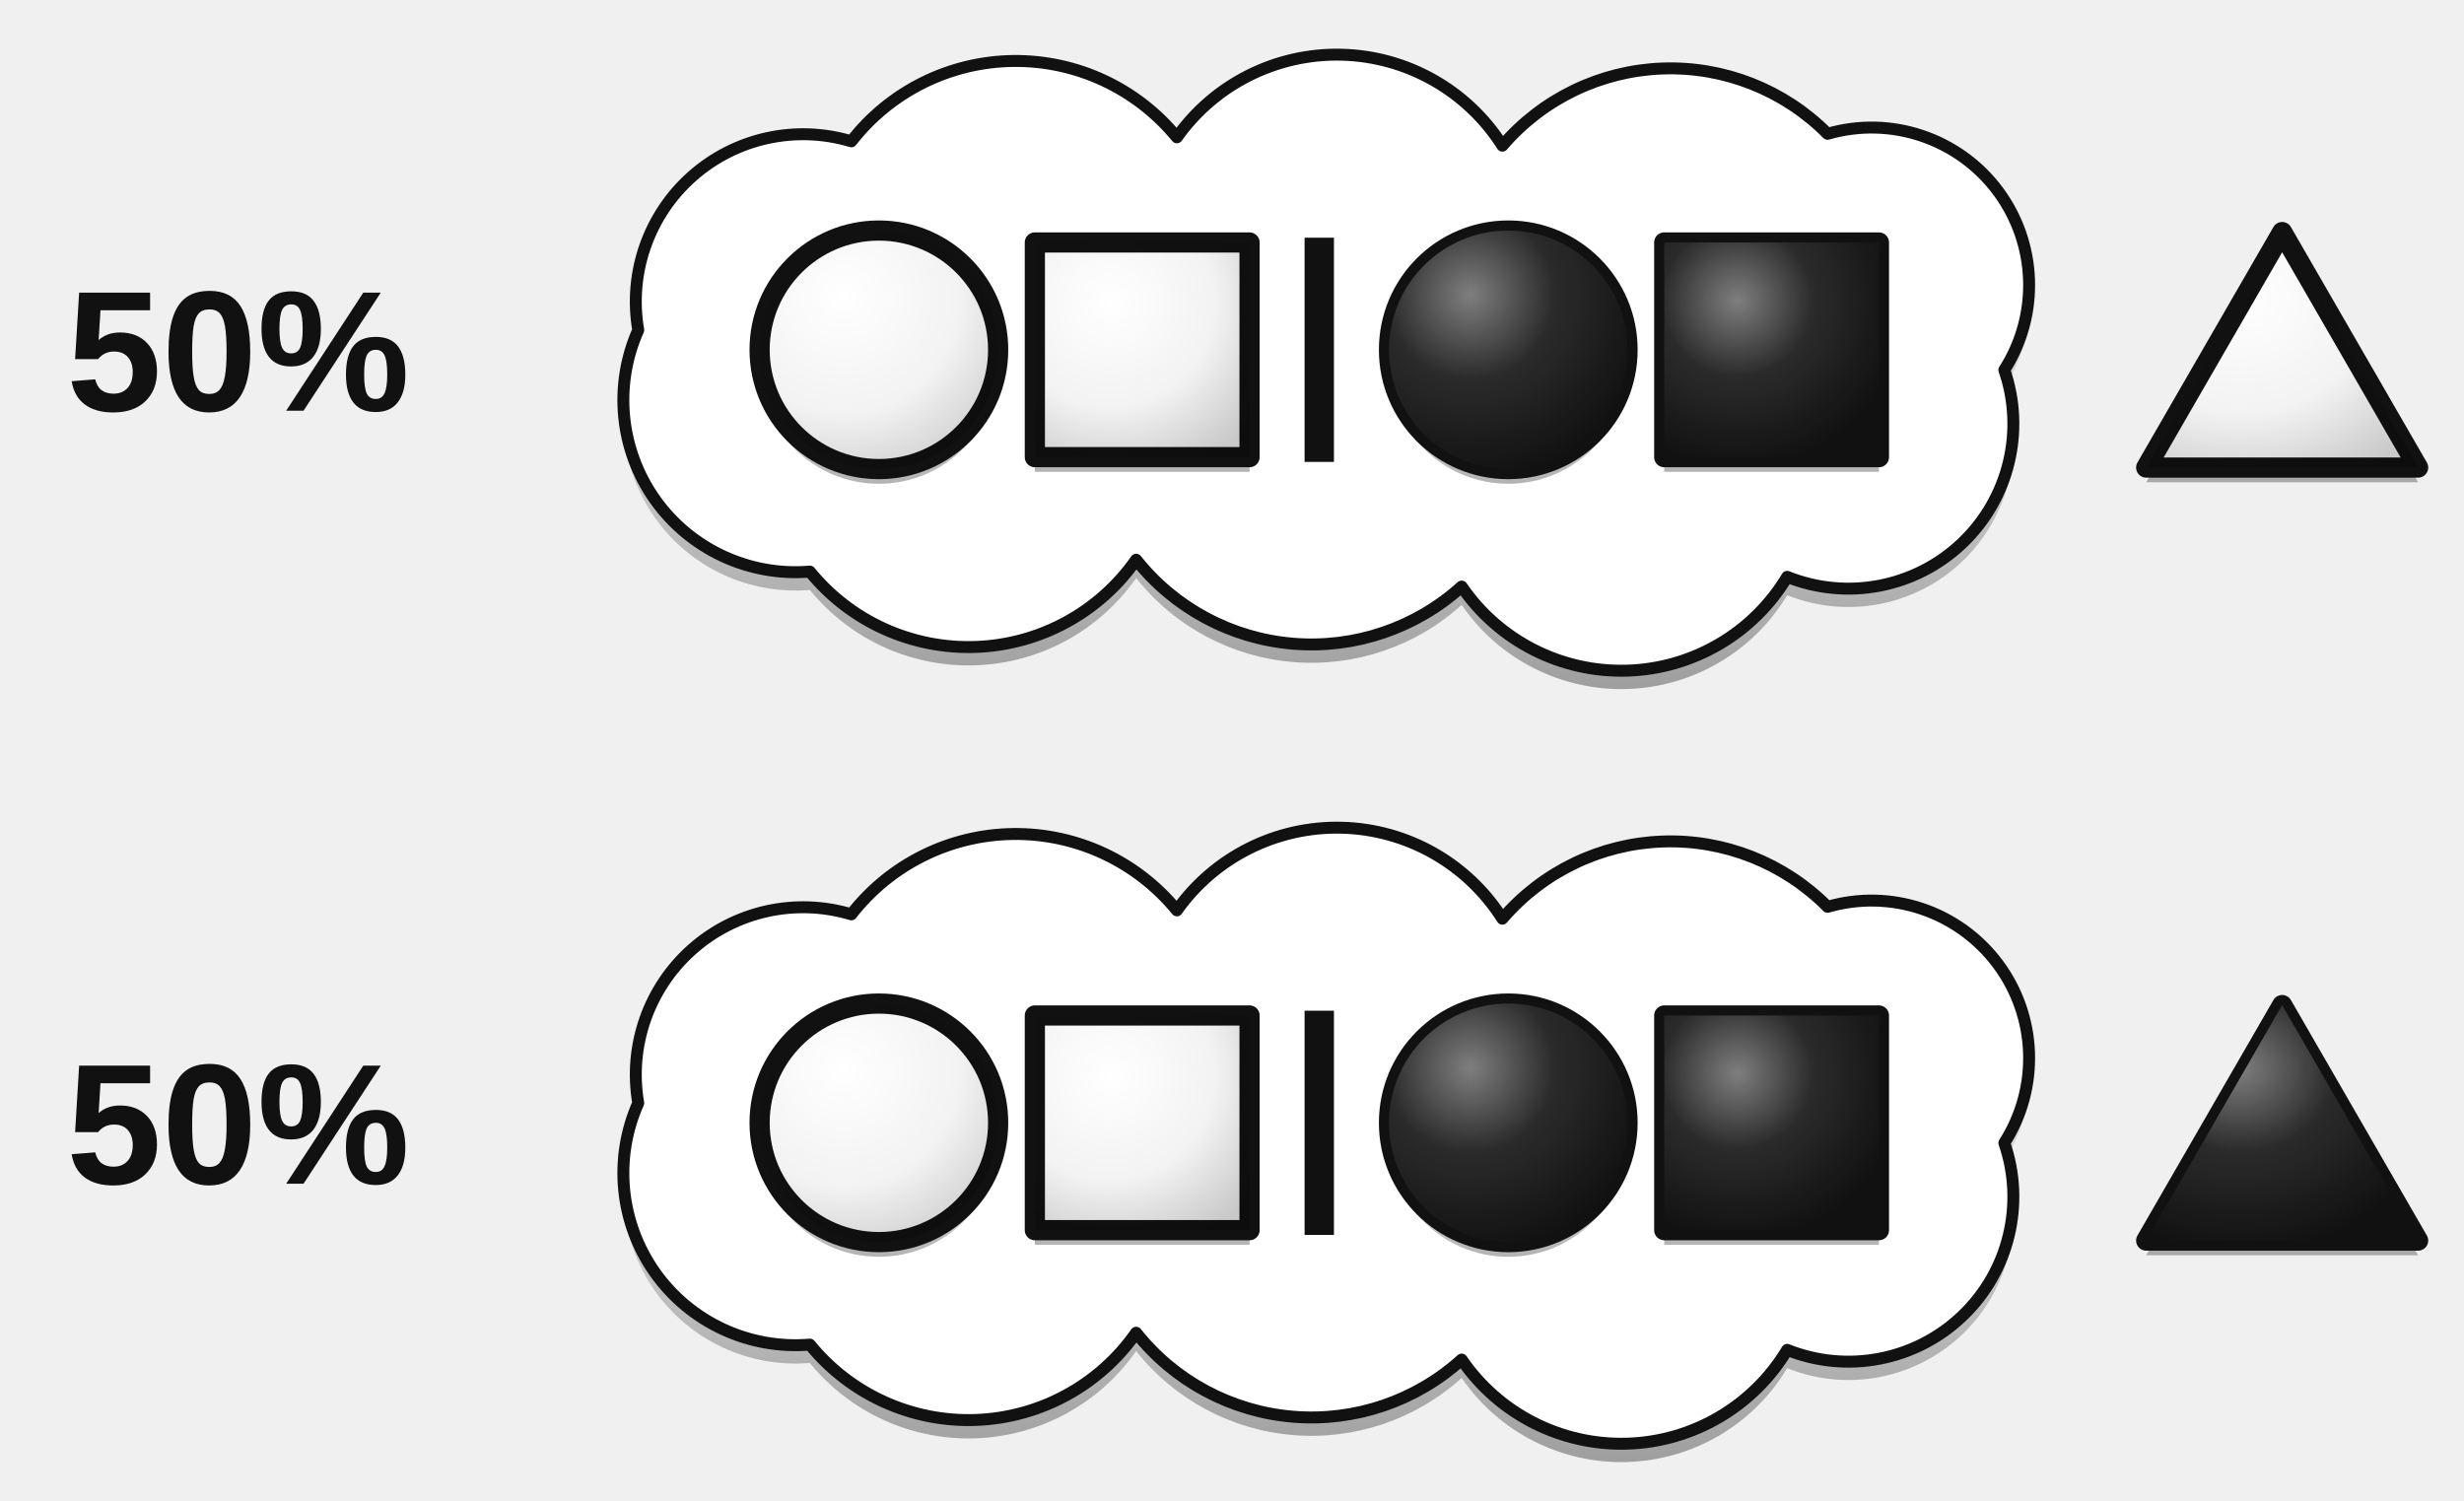
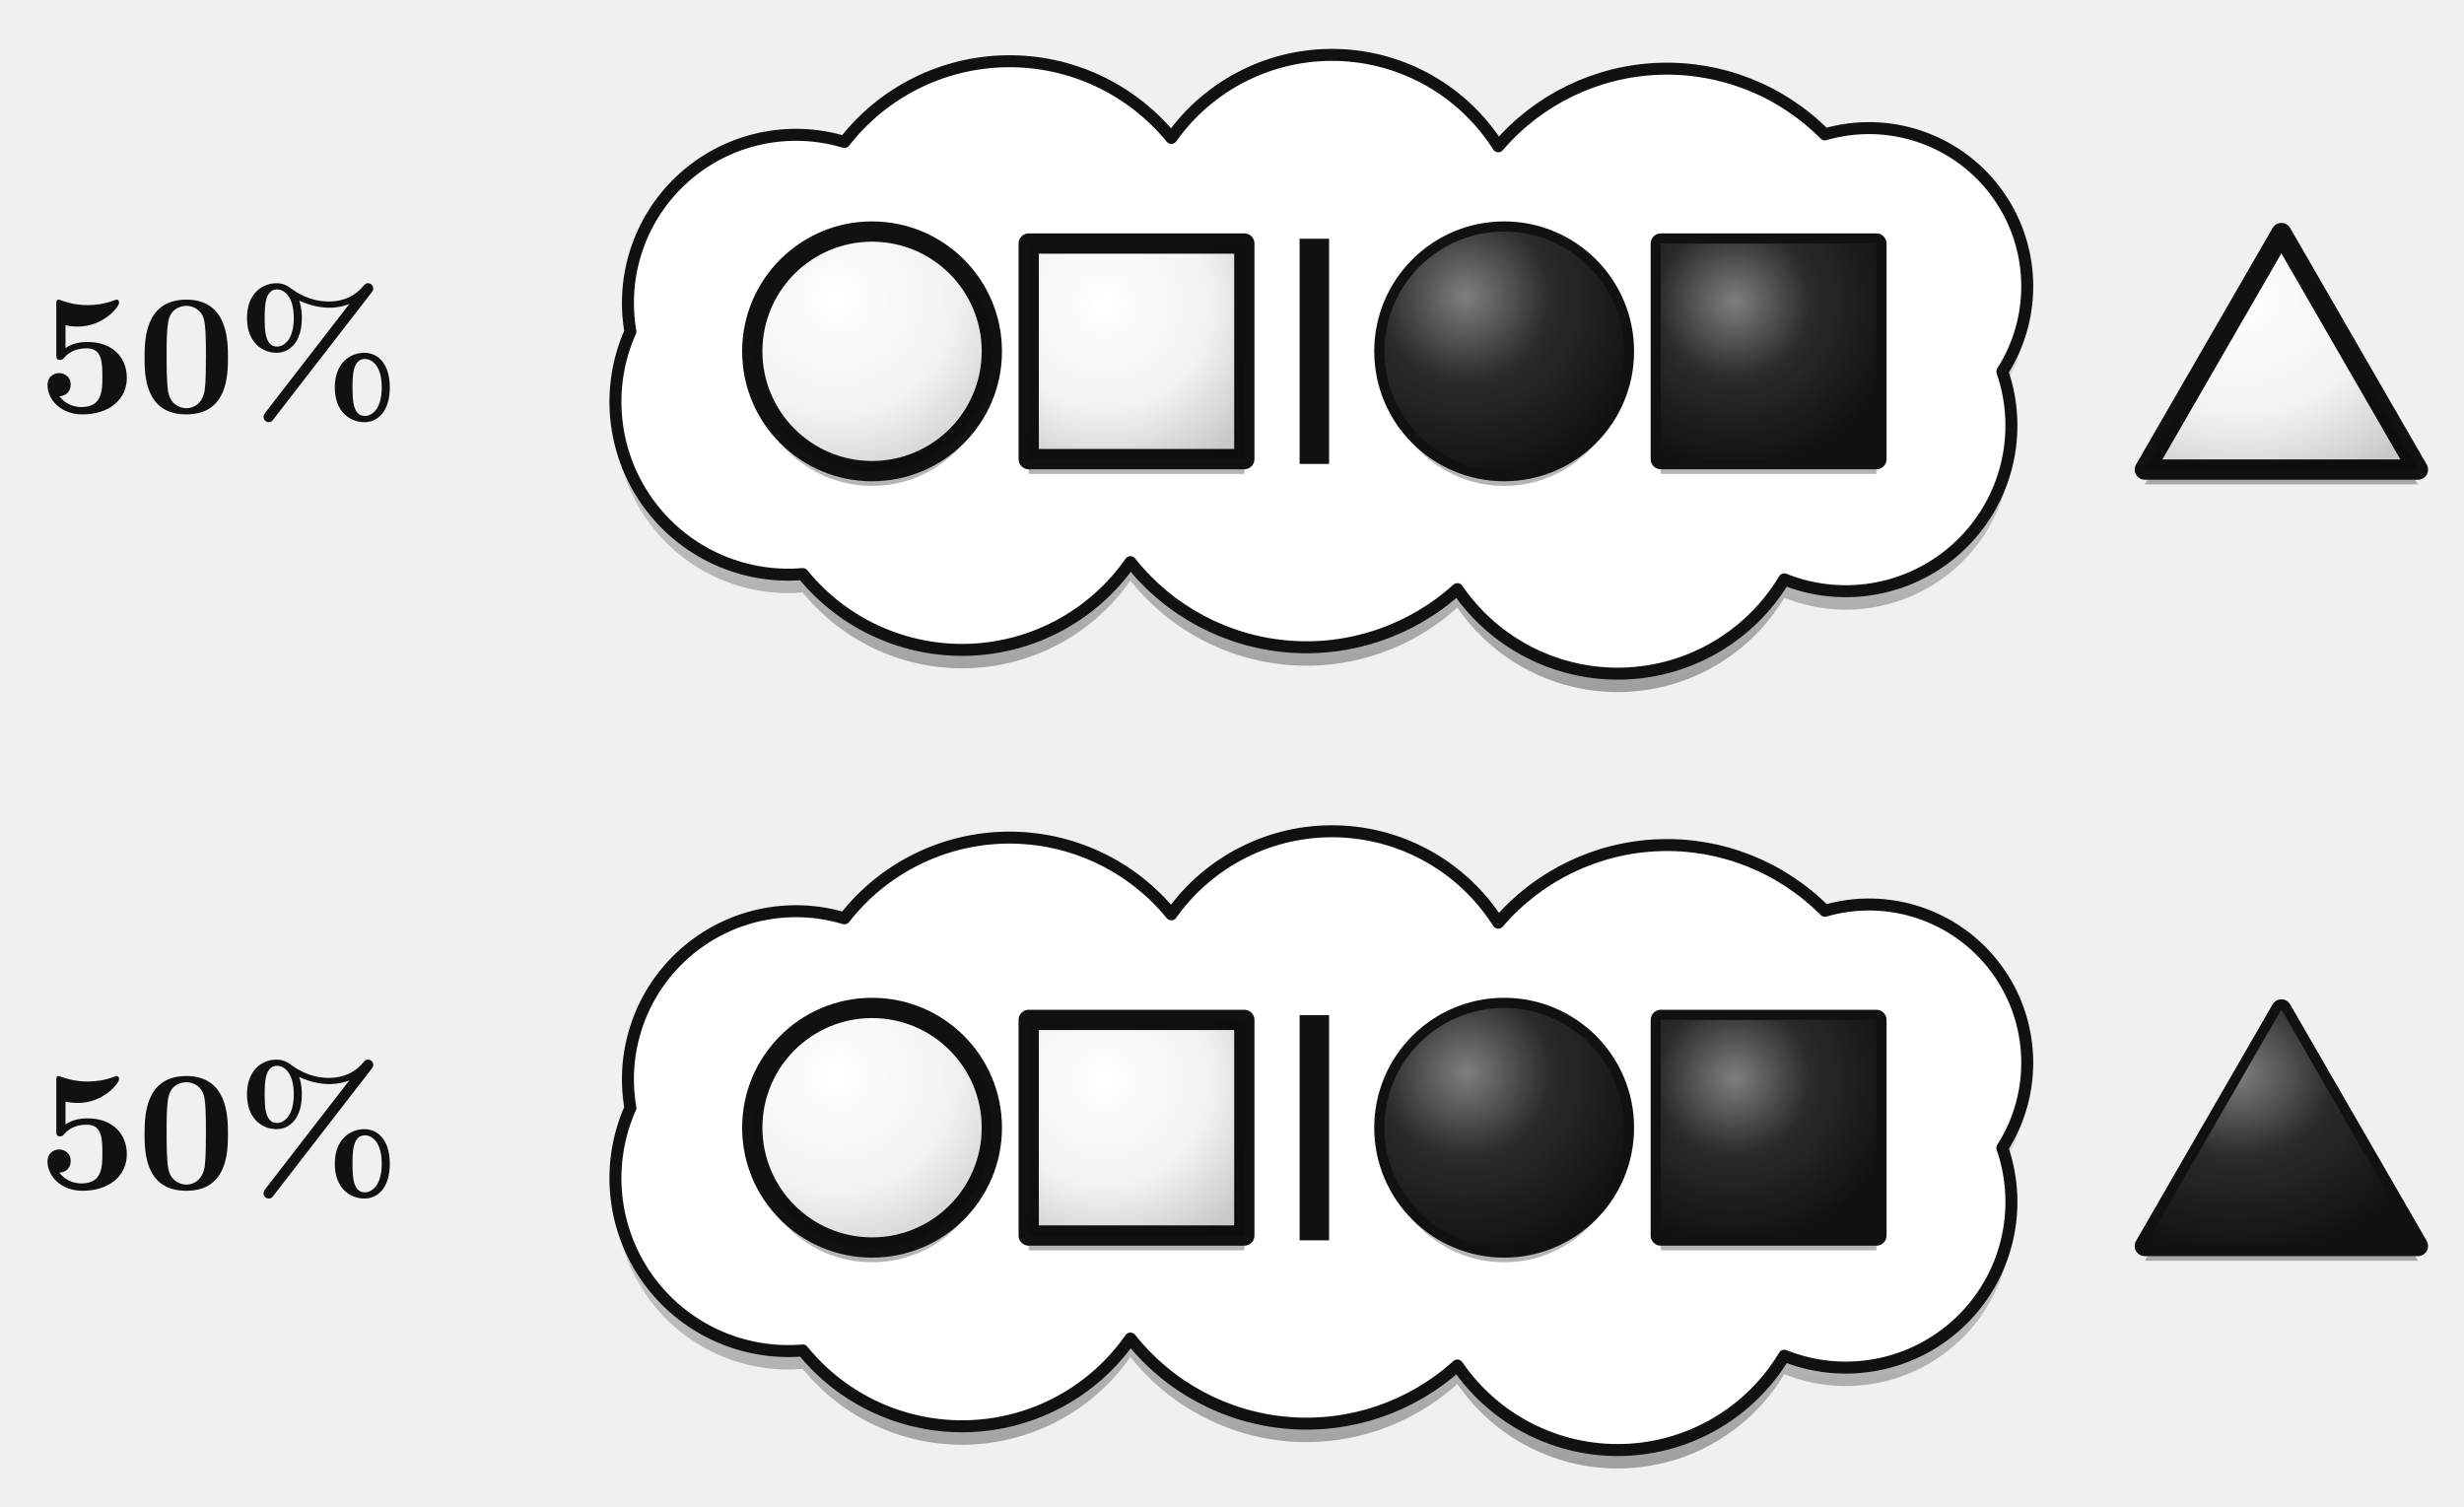
- <svg xmlns="http://www.w3.org/2000/svg" viewBox="-5 -3 268.562 163.516" width="268.562" height="163.516" shape-rendering="geometricPrecision">
+ <svg xmlns="http://www.w3.org/2000/svg" viewBox="-5 -3 267.412 163.516" width="267.412" height="163.516" shape-rendering="geometricPrecision">
  <defs>
    <linearGradient id="ms-pipe" x1="0" y1="0" x2="1" y2="0">
      <stop offset="0%" stop-color="#a9a9a9" />
      <stop offset="32%" stop-color="#e9e9e9" />
      <stop offset="62%" stop-color="#d9d9d9" />
      <stop offset="100%" stop-color="#989898" />
    </linearGradient>
    <linearGradient id="ms-gate" x1="0" y1="0" x2="0" y2="1">
      <stop offset="0%" stop-color="#f4f4f4" />
      <stop offset="100%" stop-color="#d2d2d2" />
    </linearGradient>
    <linearGradient id="ms-shadow" x1="0" y1="0" x2="0" y2="1">
      <stop offset="0%" stop-color="#000000" stop-opacity="0" />
      <stop offset="55%" stop-color="#000000" stop-opacity="0.119" />
      <stop offset="100%" stop-color="#000000" stop-opacity="0.34" />
    </linearGradient>
    <linearGradient id="ms-qubit-shadow" x1="0" y1="0" x2="0" y2="1">
      <stop offset="0%" stop-color="#000000" stop-opacity="0" />
      <stop offset="55%" stop-color="#000000" stop-opacity="0.105" />
      <stop offset="100%" stop-color="#000000" stop-opacity="0.3" />
    </linearGradient>
    <radialGradient id="ms-qubit-lit" cx="0.34" cy="0.27" r="0.78">
      <stop offset="0%" stop-color="#ffffff" stop-opacity="0.46" />
      <stop offset="45%" stop-color="#ffffff" stop-opacity="0.11" />
      <stop offset="100%" stop-color="#ffffff" stop-opacity="0" />
    </radialGradient>
    <radialGradient id="ms-qubit-dim" cx="0.35" cy="0.28" r="0.85">
      <stop offset="0%" stop-color="#000000" stop-opacity="0" />
      <stop offset="58%" stop-color="#000000" stop-opacity="0.05" />
      <stop offset="100%" stop-color="#000000" stop-opacity="0.21" />
    </radialGradient>
  </defs>
  <g>
-     <text x="39.664" y="41.768" text-anchor="end" font-family="ui-sans-serif, system-ui, -apple-system, 'Helvetica Neue', Arial, sans-serif" font-size="18.7" font-weight="600" fill="#111111">50%</text>
+     <text x="38.514" y="41.768" text-anchor="end" font-family="'Latin Modern Roman', 'CMU Serif', 'Computer Modern', 'Latin Modern Roman 10', 'Times New Roman', Times, serif" font-size="18.7" font-weight="600" fill="#111111">50%</text>
    <g transform="translate(0 2)">
-       <path d="M87.793 12.406A22.695 22.695 0 0 1 123.273 11.968A21.368 21.368 0 0 1 158.752 12.878A24.124 24.124 0 0 1 194.198 11.586A17.173 17.173 0 0 1 213.461 37.324A17.973 17.973 0 0 1 189.793 59.875A21.086 21.086 0 0 1 154.313 60.934A24.384 24.384 0 0 1 118.834 58.008A22.288 22.288 0 0 1 83.27 59.302A18.76 18.76 0 0 1 64.565 32.975A18.236 18.236 0 0 1 87.793 12.406Z" fill="url(#ms-shadow)" stroke="none" />
+       <path d="M86.643 12.406A22.695 22.695 0 0 1 122.123 11.968A21.368 21.368 0 0 1 157.602 12.878A24.124 24.124 0 0 1 193.048 11.586A17.173 17.173 0 0 1 212.311 37.324A17.973 17.973 0 0 1 188.643 59.875A21.086 21.086 0 0 1 153.163 60.934A24.384 24.384 0 0 1 117.684 58.008A22.288 22.288 0 0 1 82.12 59.302A18.76 18.76 0 0 1 63.415 32.975A18.236 18.236 0 0 1 86.643 12.406Z" fill="url(#ms-shadow)" stroke="none" />
    </g>
-     <path d="M87.793 12.406A22.695 22.695 0 0 1 123.273 11.968A21.368 21.368 0 0 1 158.752 12.878A24.124 24.124 0 0 1 194.198 11.586A17.173 17.173 0 0 1 213.461 37.324A17.973 17.973 0 0 1 189.793 59.875A21.086 21.086 0 0 1 154.313 60.934A24.384 24.384 0 0 1 118.834 58.008A22.288 22.288 0 0 1 83.27 59.302A18.76 18.76 0 0 1 64.565 32.975A18.236 18.236 0 0 1 87.793 12.406Z" fill="#ffffff" stroke="#111111" stroke-width="1.3" stroke-linejoin="round" />
-     <g transform="translate(90.793 35.129)">
+     <path d="M86.643 12.406A22.695 22.695 0 0 1 122.123 11.968A21.368 21.368 0 0 1 157.602 12.878A24.124 24.124 0 0 1 193.048 11.586A17.173 17.173 0 0 1 212.311 37.324A17.973 17.973 0 0 1 188.643 59.875A21.086 21.086 0 0 1 153.163 60.934A24.384 24.384 0 0 1 117.684 58.008A22.288 22.288 0 0 1 82.12 59.302A18.76 18.76 0 0 1 63.415 32.975A18.236 18.236 0 0 1 86.643 12.406Z" fill="#ffffff" stroke="#111111" stroke-width="1.3" stroke-linejoin="round" />
+     <g transform="translate(89.643 35.129)">
      <g transform="translate(0 1.6)">
        <path d="M-13 0A13 13 0 1 0 13 0A13 13 0 1 0 -13 0Z" fill="url(#ms-qubit-shadow)" stroke="none" />
      </g>
      <path d="M-13 0A13 13 0 1 0 13 0A13 13 0 1 0 -13 0Z" fill="#ffffff" stroke="#111111" stroke-width="2.2" stroke-linejoin="round" />
      <path d="M-13 0A13 13 0 1 0 13 0A13 13 0 1 0 -13 0Z" fill="url(#ms-qubit-dim)" stroke="none" />
    </g>
-     <g transform="translate(119.493 35.129)">
+     <g transform="translate(118.343 35.129)">
      <g transform="translate(0 1.6)">
        <path d="M-11.7 -11.7L11.7 -11.7L11.7 11.7L-11.7 11.7Z" fill="url(#ms-qubit-shadow)" stroke="none" />
      </g>
      <path d="M-11.7 -11.7L11.7 -11.7L11.7 11.7L-11.7 11.7Z" fill="#ffffff" stroke="#111111" stroke-width="2.2" stroke-linejoin="round" />
      <path d="M-11.7 -11.7L11.7 -11.7L11.7 11.7L-11.7 11.7Z" fill="url(#ms-qubit-dim)" stroke="none" />
    </g>
-     <g transform="translate(159.393 35.129)">
+     <g transform="translate(158.243 35.129)">
      <g transform="translate(0 1.6)">
        <path d="M-13 0A13 13 0 1 0 13 0A13 13 0 1 0 -13 0Z" fill="url(#ms-qubit-shadow)" stroke="none" />
      </g>
      <path d="M-13 0A13 13 0 1 0 13 0A13 13 0 1 0 -13 0Z" fill="#111111" stroke="#111111" stroke-width="2.2" stroke-linejoin="round" />
      <path d="M-13 0A13 13 0 1 0 13 0A13 13 0 1 0 -13 0Z" fill="url(#ms-qubit-lit)" stroke="none" />
    </g>
-     <g transform="translate(188.093 35.129)">
+     <g transform="translate(186.943 35.129)">
      <g transform="translate(0 1.6)">
        <path d="M-11.7 -11.7L11.7 -11.7L11.7 11.7L-11.7 11.7Z" fill="url(#ms-qubit-shadow)" stroke="none" />
      </g>
      <path d="M-11.7 -11.7L11.7 -11.7L11.7 11.7L-11.7 11.7Z" fill="#111111" stroke="#111111" stroke-width="2.2" stroke-linejoin="round" />
      <path d="M-11.7 -11.7L11.7 -11.7L11.7 11.7L-11.7 11.7Z" fill="url(#ms-qubit-lit)" stroke="none" />
    </g>
-     <rect x="137.193" y="22.909" width="3.2" height="24.44" fill="#111111" />
-     <g transform="translate(243.742 35.129)">
+     <rect x="136.043" y="22.909" width="3.2" height="24.44" fill="#111111" />
+     <g transform="translate(242.592 35.129)">
      <g transform="translate(0 1.6)">
        <path d="M0 -12.834L14.82 12.834L-14.82 12.834Z" fill="url(#ms-qubit-shadow)" stroke="none" />
      </g>
      <path d="M0 -12.834L14.82 12.834L-14.82 12.834Z" fill="#ffffff" stroke="#111111" stroke-width="2.2" stroke-linejoin="round" />
      <path d="M0 -12.834L14.82 12.834L-14.82 12.834Z" fill="url(#ms-qubit-dim)" stroke="none" />
    </g>
-     <text x="39.664" y="126.026" text-anchor="end" font-family="ui-sans-serif, system-ui, -apple-system, 'Helvetica Neue', Arial, sans-serif" font-size="18.7" font-weight="600" fill="#111111">50%</text>
+     <text x="38.514" y="126.026" text-anchor="end" font-family="'Latin Modern Roman', 'CMU Serif', 'Computer Modern', 'Latin Modern Roman 10', 'Times New Roman', Times, serif" font-size="18.7" font-weight="600" fill="#111111">50%</text>
    <g transform="translate(0 2)">
-       <path d="M87.793 96.664A22.695 22.695 0 0 1 123.273 96.227A21.368 21.368 0 0 1 158.752 97.136A24.124 24.124 0 0 1 194.198 95.844A17.173 17.173 0 0 1 213.461 121.582A17.973 17.973 0 0 1 189.793 144.133A21.086 21.086 0 0 1 154.313 145.192A24.384 24.384 0 0 1 118.834 142.266A22.288 22.288 0 0 1 83.27 143.561A18.76 18.76 0 0 1 64.565 117.233A18.236 18.236 0 0 1 87.793 96.664Z" fill="url(#ms-shadow)" stroke="none" />
+       <path d="M86.643 96.664A22.695 22.695 0 0 1 122.123 96.227A21.368 21.368 0 0 1 157.602 97.136A24.124 24.124 0 0 1 193.048 95.844A17.173 17.173 0 0 1 212.311 121.582A17.973 17.973 0 0 1 188.643 144.133A21.086 21.086 0 0 1 153.163 145.192A24.384 24.384 0 0 1 117.684 142.266A22.288 22.288 0 0 1 82.12 143.561A18.76 18.76 0 0 1 63.415 117.233A18.236 18.236 0 0 1 86.643 96.664Z" fill="url(#ms-shadow)" stroke="none" />
    </g>
-     <path d="M87.793 96.664A22.695 22.695 0 0 1 123.273 96.227A21.368 21.368 0 0 1 158.752 97.136A24.124 24.124 0 0 1 194.198 95.844A17.173 17.173 0 0 1 213.461 121.582A17.973 17.973 0 0 1 189.793 144.133A21.086 21.086 0 0 1 154.313 145.192A24.384 24.384 0 0 1 118.834 142.266A22.288 22.288 0 0 1 83.27 143.561A18.76 18.76 0 0 1 64.565 117.233A18.236 18.236 0 0 1 87.793 96.664Z" fill="#ffffff" stroke="#111111" stroke-width="1.3" stroke-linejoin="round" />
-     <g transform="translate(90.793 119.387)">
+     <path d="M86.643 96.664A22.695 22.695 0 0 1 122.123 96.227A21.368 21.368 0 0 1 157.602 97.136A24.124 24.124 0 0 1 193.048 95.844A17.173 17.173 0 0 1 212.311 121.582A17.973 17.973 0 0 1 188.643 144.133A21.086 21.086 0 0 1 153.163 145.192A24.384 24.384 0 0 1 117.684 142.266A22.288 22.288 0 0 1 82.12 143.561A18.76 18.76 0 0 1 63.415 117.233A18.236 18.236 0 0 1 86.643 96.664Z" fill="#ffffff" stroke="#111111" stroke-width="1.3" stroke-linejoin="round" />
+     <g transform="translate(89.643 119.387)">
      <g transform="translate(0 1.6)">
        <path d="M-13 0A13 13 0 1 0 13 0A13 13 0 1 0 -13 0Z" fill="url(#ms-qubit-shadow)" stroke="none" />
      </g>
      <path d="M-13 0A13 13 0 1 0 13 0A13 13 0 1 0 -13 0Z" fill="#ffffff" stroke="#111111" stroke-width="2.2" stroke-linejoin="round" />
      <path d="M-13 0A13 13 0 1 0 13 0A13 13 0 1 0 -13 0Z" fill="url(#ms-qubit-dim)" stroke="none" />
    </g>
-     <g transform="translate(119.493 119.387)">
+     <g transform="translate(118.343 119.387)">
      <g transform="translate(0 1.6)">
        <path d="M-11.7 -11.7L11.7 -11.7L11.7 11.7L-11.7 11.7Z" fill="url(#ms-qubit-shadow)" stroke="none" />
      </g>
      <path d="M-11.7 -11.7L11.7 -11.7L11.7 11.7L-11.7 11.7Z" fill="#ffffff" stroke="#111111" stroke-width="2.2" stroke-linejoin="round" />
      <path d="M-11.7 -11.7L11.7 -11.7L11.7 11.7L-11.7 11.7Z" fill="url(#ms-qubit-dim)" stroke="none" />
    </g>
-     <g transform="translate(159.393 119.387)">
+     <g transform="translate(158.243 119.387)">
      <g transform="translate(0 1.6)">
        <path d="M-13 0A13 13 0 1 0 13 0A13 13 0 1 0 -13 0Z" fill="url(#ms-qubit-shadow)" stroke="none" />
      </g>
      <path d="M-13 0A13 13 0 1 0 13 0A13 13 0 1 0 -13 0Z" fill="#111111" stroke="#111111" stroke-width="2.2" stroke-linejoin="round" />
      <path d="M-13 0A13 13 0 1 0 13 0A13 13 0 1 0 -13 0Z" fill="url(#ms-qubit-lit)" stroke="none" />
    </g>
-     <g transform="translate(188.093 119.387)">
+     <g transform="translate(186.943 119.387)">
      <g transform="translate(0 1.6)">
        <path d="M-11.7 -11.7L11.7 -11.7L11.7 11.7L-11.7 11.7Z" fill="url(#ms-qubit-shadow)" stroke="none" />
      </g>
      <path d="M-11.7 -11.7L11.7 -11.7L11.7 11.7L-11.7 11.7Z" fill="#111111" stroke="#111111" stroke-width="2.2" stroke-linejoin="round" />
      <path d="M-11.7 -11.7L11.7 -11.7L11.7 11.7L-11.7 11.7Z" fill="url(#ms-qubit-lit)" stroke="none" />
    </g>
-     <rect x="137.193" y="107.167" width="3.2" height="24.44" fill="#111111" />
-     <g transform="translate(243.742 119.387)">
+     <rect x="136.043" y="107.167" width="3.2" height="24.44" fill="#111111" />
+     <g transform="translate(242.592 119.387)">
      <g transform="translate(0 1.6)">
        <path d="M0 -12.834L14.82 12.834L-14.82 12.834Z" fill="url(#ms-qubit-shadow)" stroke="none" />
      </g>
      <path d="M0 -12.834L14.82 12.834L-14.82 12.834Z" fill="#111111" stroke="#111111" stroke-width="2.2" stroke-linejoin="round" />
      <path d="M0 -12.834L14.82 12.834L-14.82 12.834Z" fill="url(#ms-qubit-lit)" stroke="none" />
    </g>
  </g>
</svg>
